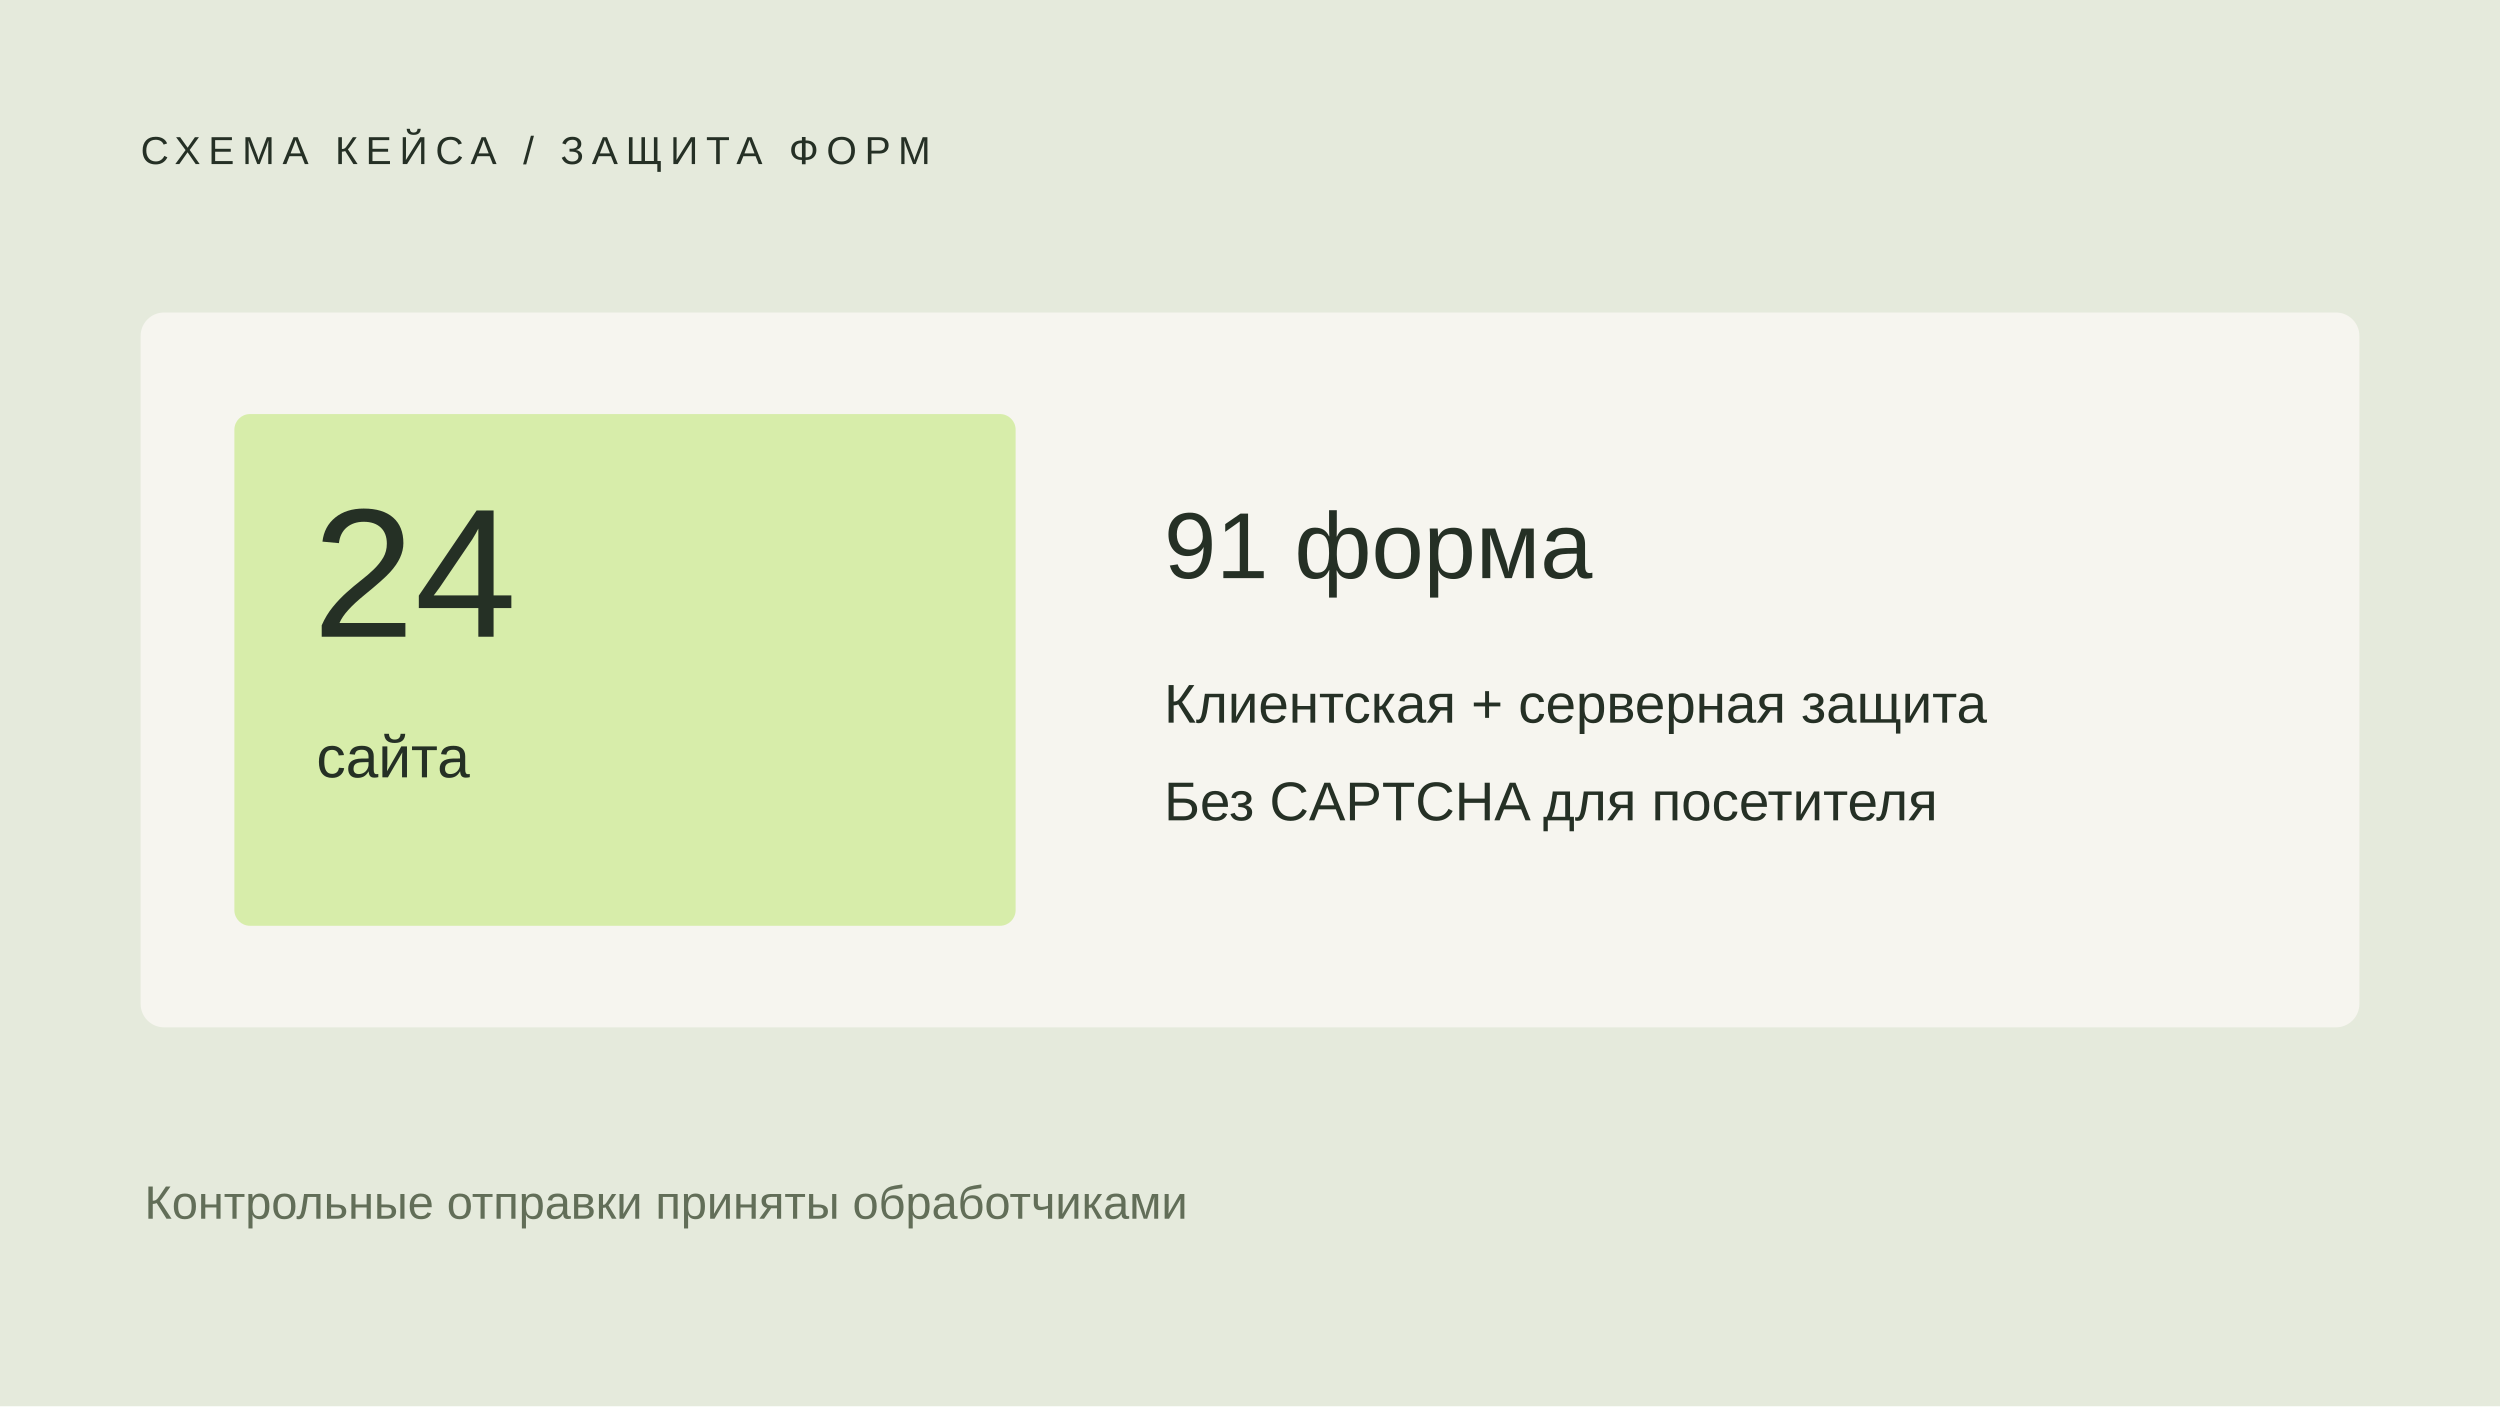
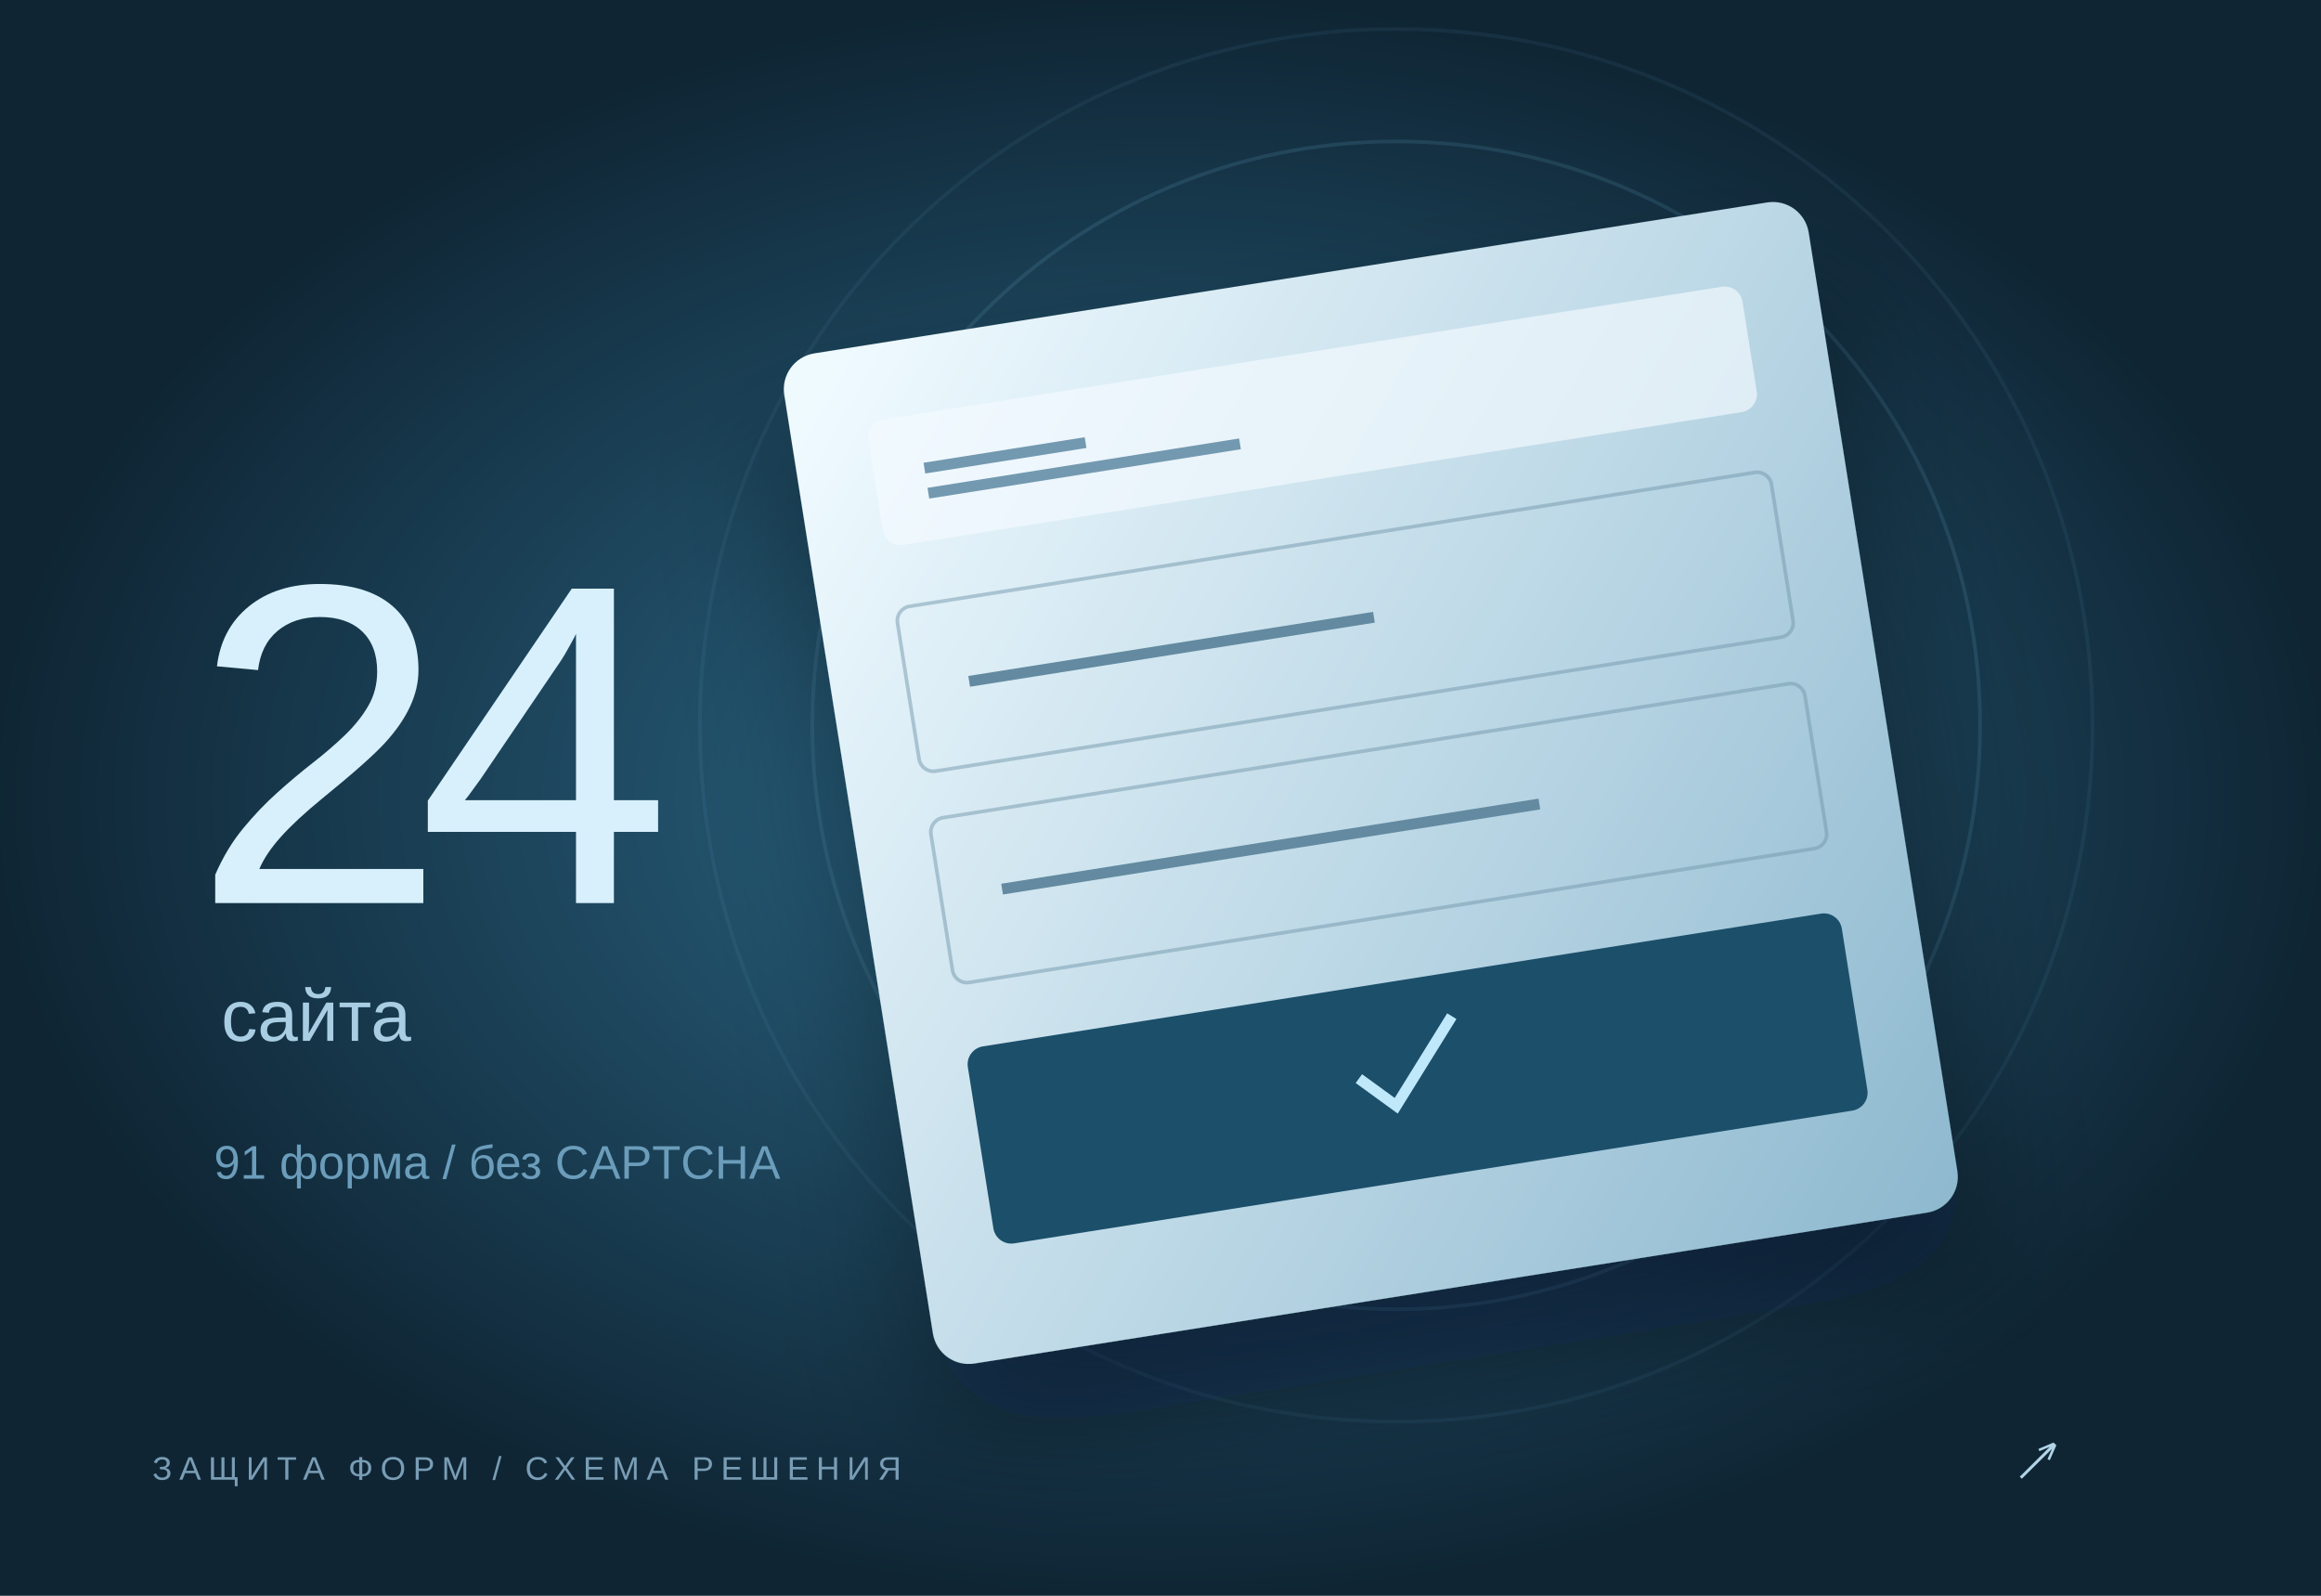
- <svg xmlns="http://www.w3.org/2000/svg" viewBox="0 0 640 360">
-   <rect width="640" height="360" fill="#e5eadc" />
-   <g font-family="Arial" fill="#253025">
-     <text x="36" y="42" font-size="10" letter-spacing="2">СХЕМА КЕЙСА / ЗАЩИТА ФОРМ</text>
-     <rect x="36" y="80" width="568" height="183" rx="6" fill="#f6f5ef" />
-     <rect x="60" y="106" width="200" height="131" rx="4" fill="#d7edaa" />
-     <text x="80" y="163" font-size="47">24</text>
-     <text x="81" y="199" font-size="15">сайта</text>
-     <text x="298" y="148" font-size="24">91 форма</text>
-     <text x="298" y="185" font-size="14">Клиентская + серверная защита</text>
-     <text x="298" y="210" font-size="14">Без CAPTCHA для посетителя</text>
-     <text x="37" y="312" font-size="12" fill="#626e58">Контрольные отправки приняты обработчиками</text>
+ <svg xmlns="http://www.w3.org/2000/svg" viewBox="0 0 640 440" fill="none">
+   <defs>
+     <radialGradient id="bg">
+       <stop stop-color="#2d6c8c" />
+       <stop offset="1" stop-color="#0f2534" />
+     </radialGradient>
+     <linearGradient id="card" x1="240" y1="90" x2="550" y2="340" gradientUnits="userSpaceOnUse">
+       <stop stop-color="#effaff" />
+       <stop offset="1" stop-color="#8ab6cd" />
+     </linearGradient>
+     <filter id="shadow">
+       <feDropShadow dx="0" dy="20" stdDeviation="18" flood-color="#020b14" flood-opacity=".4" />
+     </filter>
+   </defs>
+   <rect width="640" height="440" fill="url(#bg)" />
+   <circle cx="385" cy="200" r="161" stroke="#77b4d5" stroke-opacity=".15" />
+   <circle cx="385" cy="200" r="192" stroke="#77b4d5" stroke-opacity=".08" />
+   <g transform="rotate(-9 390 215)" filter="url(#shadow)">
+     <rect x="235" y="73" width="286" height="282" rx="10" fill="url(#card)" />
+     <rect x="256" y="94" width="244" height="35" rx="5" fill="#f5fbff" fill-opacity=".65" />
+     <path d="M270 109h45m-45 7h87" stroke="#7399b0" stroke-width="3" />
+     <rect x="256" y="146" width="244" height="46" rx="4" stroke="#7498ac" stroke-opacity=".5" />
+     <rect x="256" y="205" width="244" height="46" rx="4" stroke="#7498ac" stroke-opacity=".5" />
+     <path d="M273 169h113m-113 58h150" stroke="#638aa0" stroke-width="3" />
+     <rect x="256" y="269" width="244" height="55" rx="5" fill="#1b4f6b" />
+     <path d="m362 294 9 9 19-22" stroke="#bfe8fa" stroke-width="3" />
+   </g>
+   <g font-family="Arial,Helvetica,sans-serif">
+     <text x="53" y="249" font-size="126" letter-spacing="-8" fill="#d7f0fc">24</text>
+     <text x="61" y="287" font-size="20" fill="#a9cee3">сайта</text>
+     <text x="59" y="325" font-size="13" fill="#6b9dbb">91 форма / без CAPTCHA</text>
+     <text x="42" y="408" font-size="9" letter-spacing="2" fill="#799db5">ЗАЩИТА ФОРМ / СХЕМА РЕШЕНИЯ</text>
+     <text x="557" y="407" font-size="14" fill="#b1d4e7">↗</text>
  </g>
</svg>
